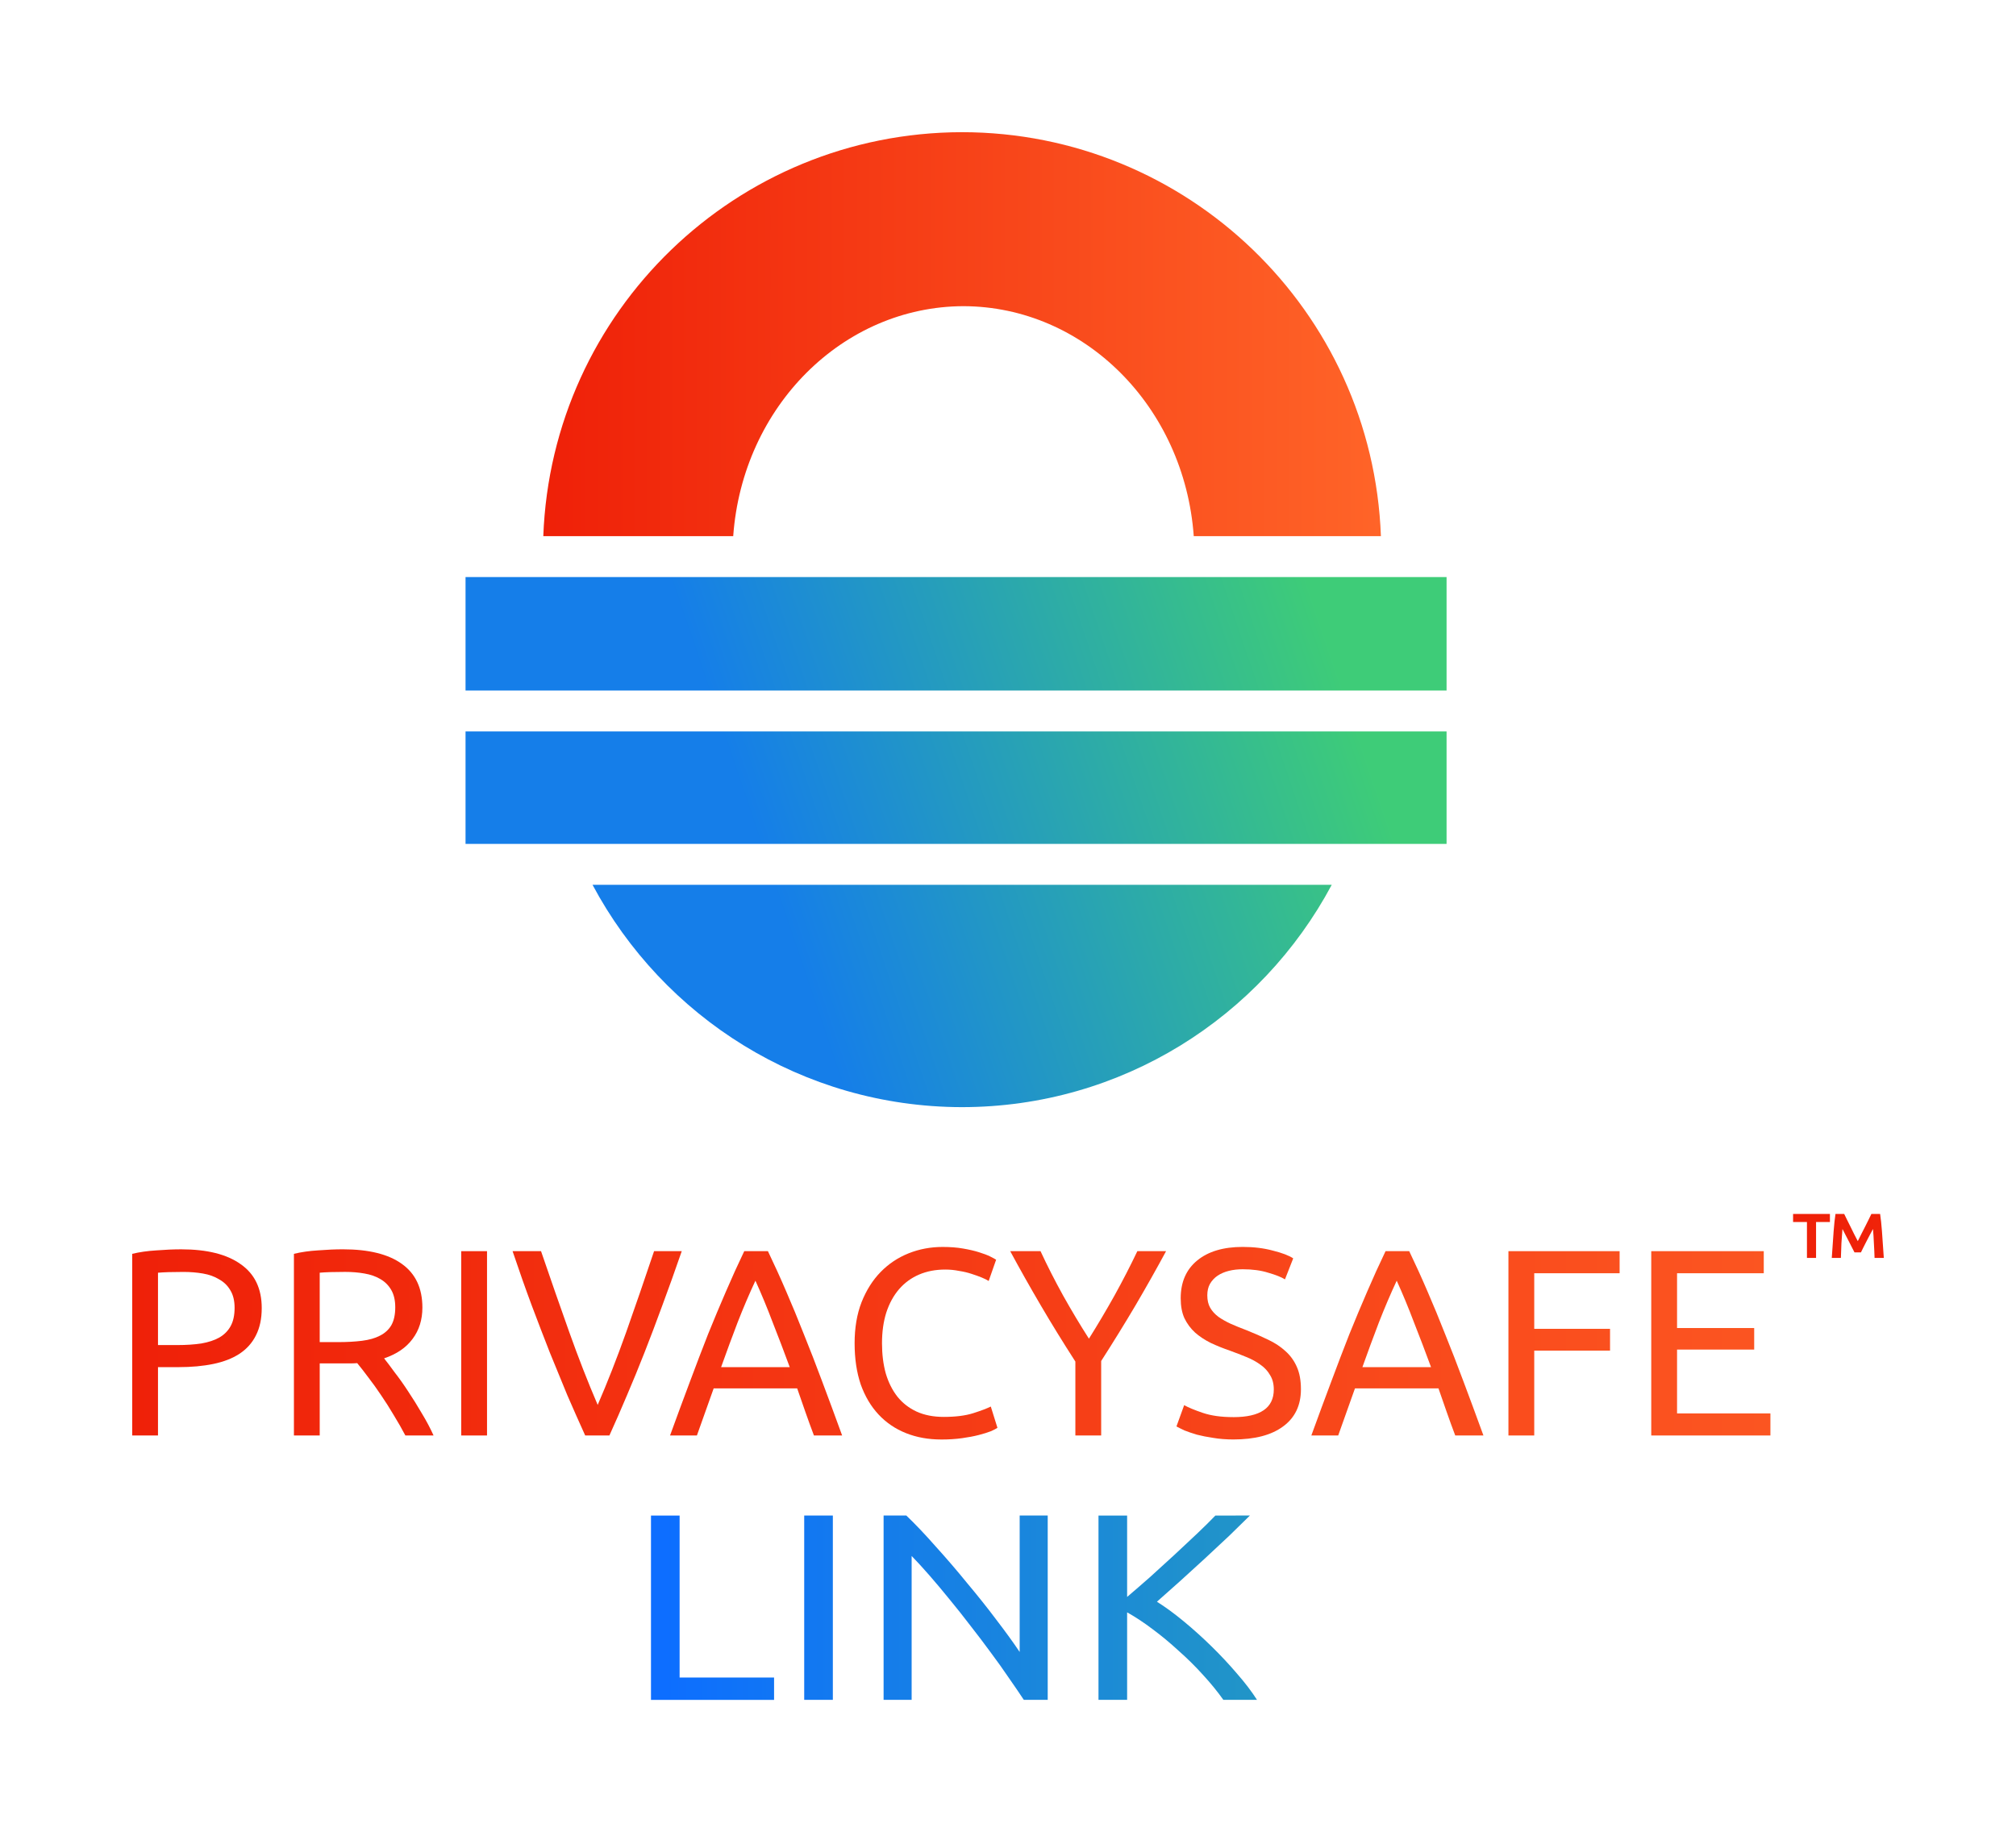
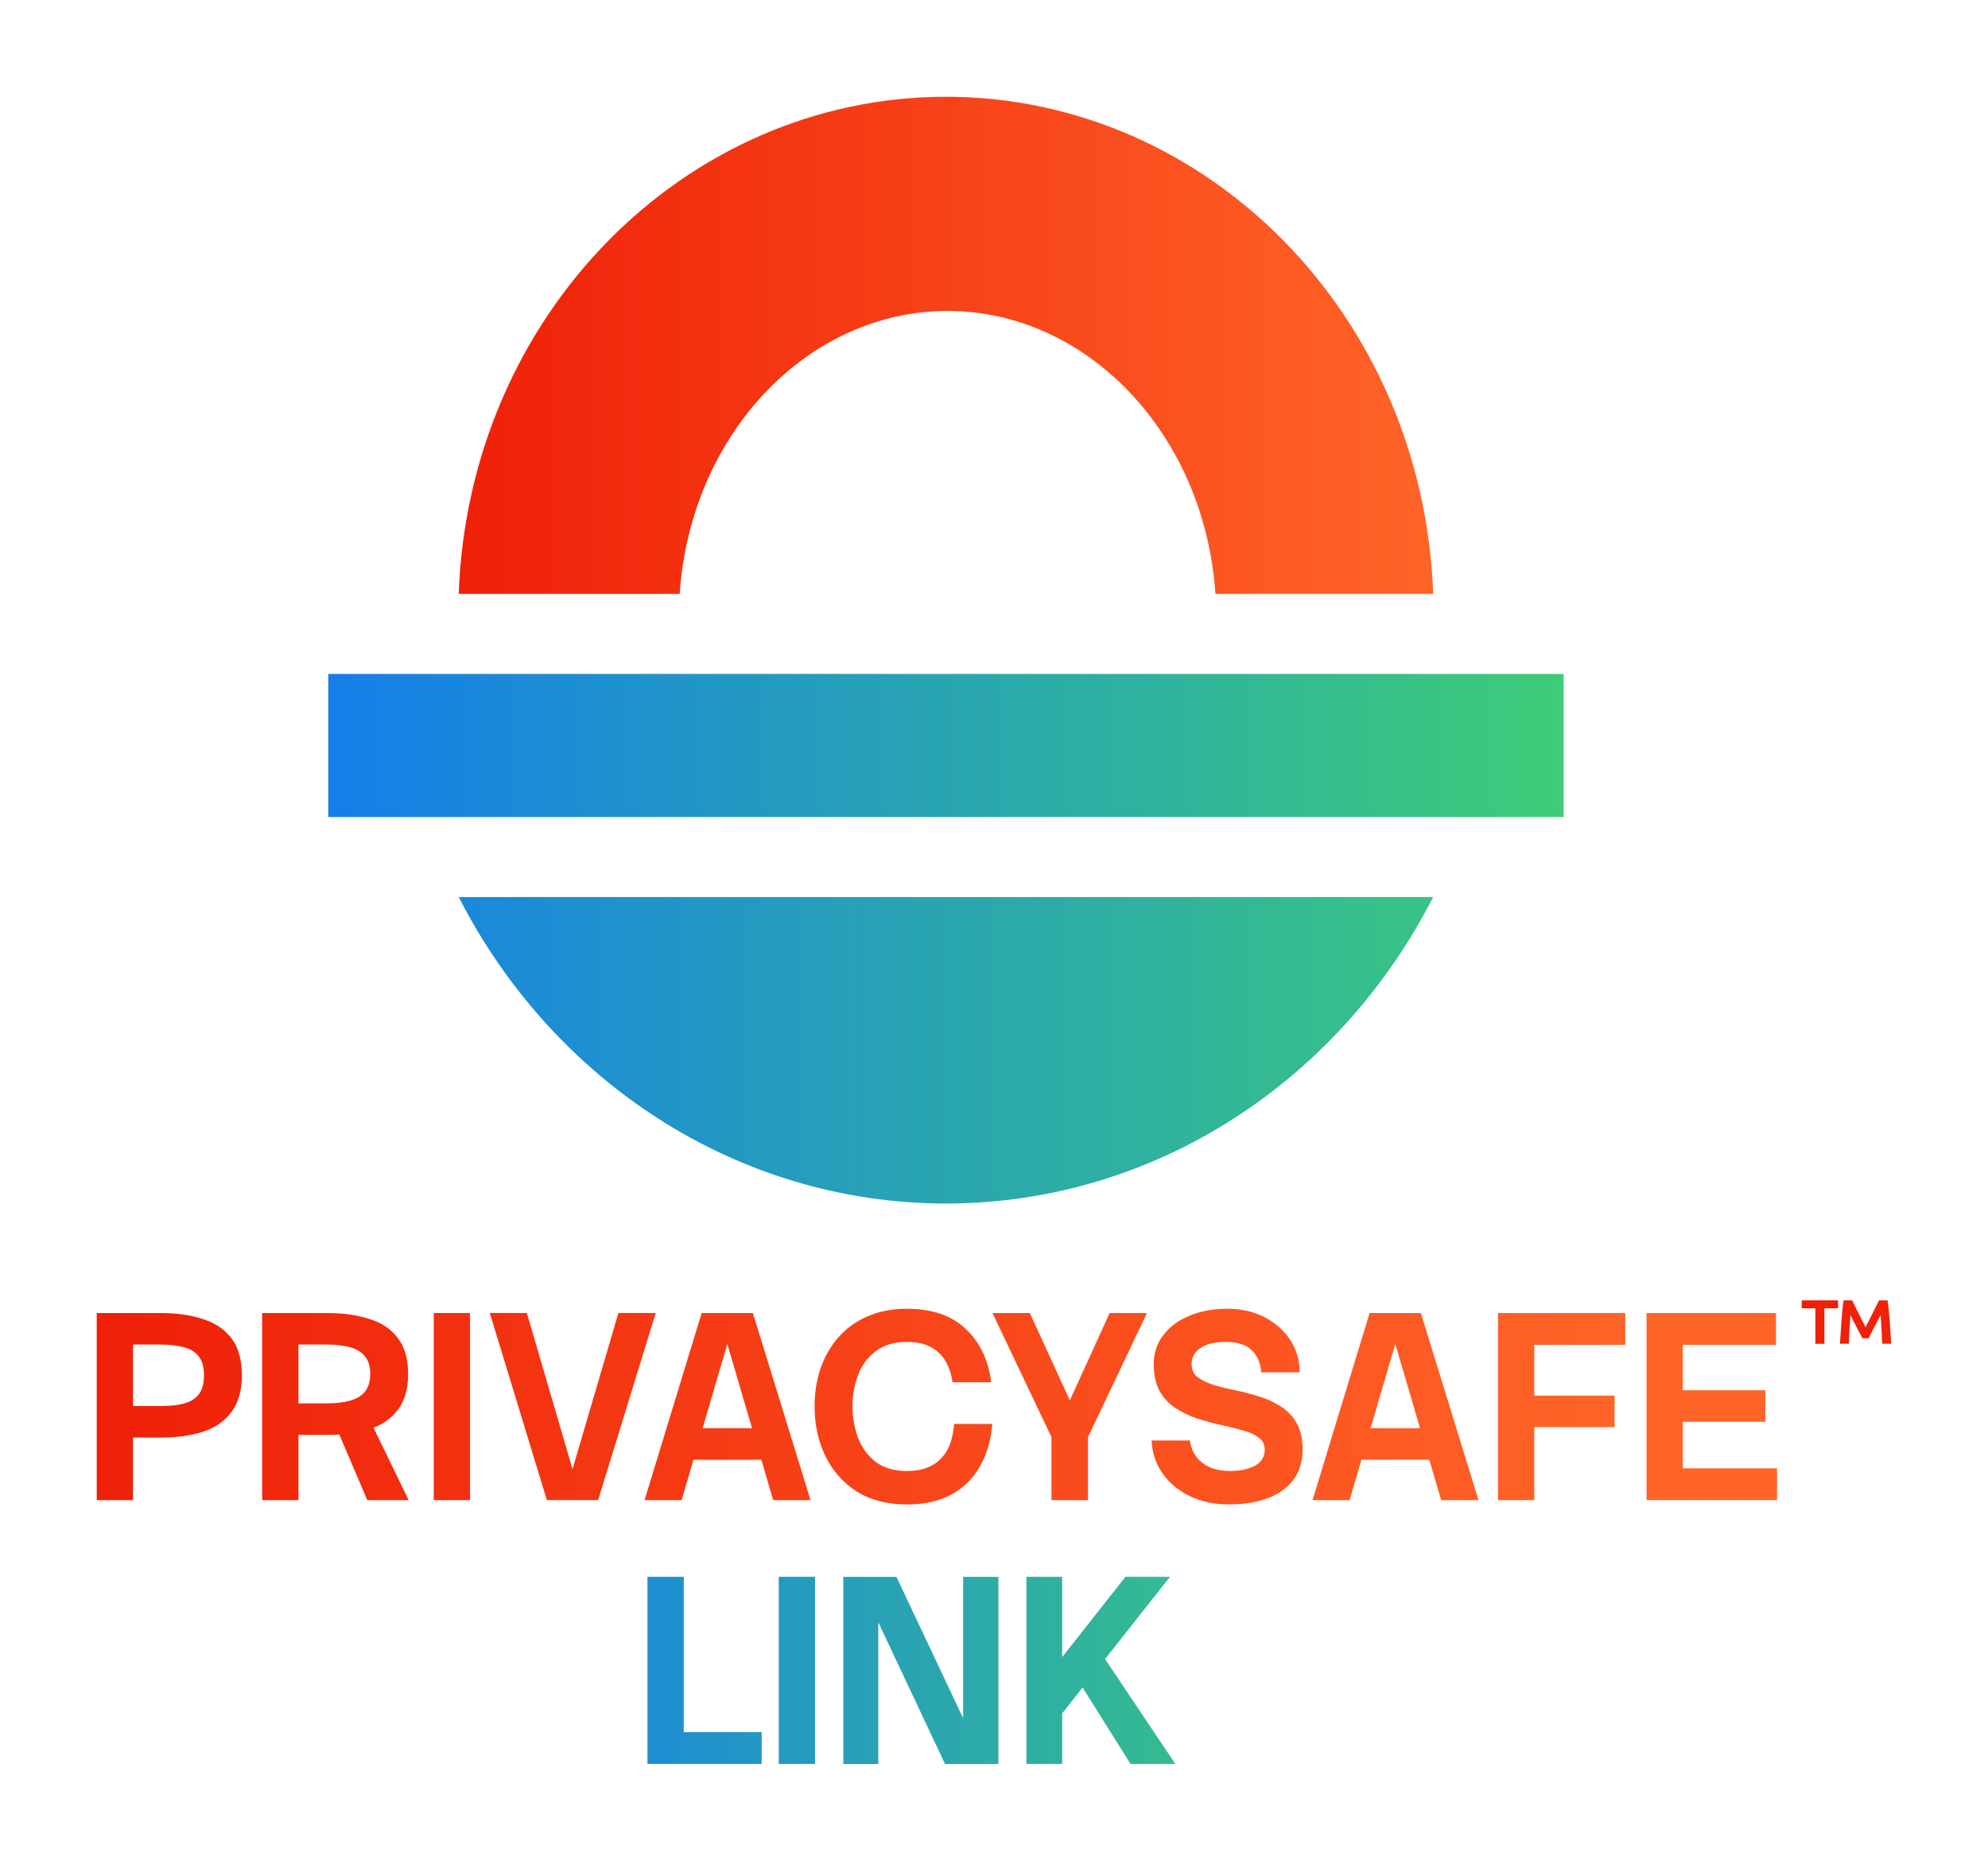
- <svg xmlns="http://www.w3.org/2000/svg" xmlns:xlink="http://www.w3.org/1999/xlink" width="381.26" height="347.25" version="1.1" viewBox="0 0 381.26 347.25">
+ <svg xmlns="http://www.w3.org/2000/svg" xmlns:xlink="http://www.w3.org/1999/xlink" width="205.53" height="192.34" version="1.1" viewBox="0 0 205.53 192.34">
  <defs>
    <linearGradient id="linearGradient5186">
      <stop stop-color="#ef2008" offset="0" />
      <stop stop-color="#ff6428" offset="1" />
    </linearGradient>
-     <linearGradient id="linearGradient964" x1="51.714" x2="210.4" y1="99.77" y2="99.77" gradientTransform="translate(50.827 4.5748)" gradientUnits="userSpaceOnUse" xlink:href="#linearGradient5186" />
-     <linearGradient id="linearGradient888-7" x1="171.37" x2="279.79" y1="186.73" y2="150.06" gradientTransform="translate(-27.823 -26.732)" gradientUnits="userSpaceOnUse">
+     <linearGradient id="linearGradient1884">
      <stop stop-color="#157ee9" offset="0" />
      <stop stop-color="#3ecc78" offset="1" />
    </linearGradient>
-     <linearGradient id="linearGradient1160">
-       <stop stop-color="#0d6eff" offset="0" />
-       <stop stop-color="#45da64" offset="1" />
-     </linearGradient>
-     <linearGradient id="linearGradient902" x1="225.77" x2="1111.2" y1="173.93" y2="173.93" gradientTransform="matrix(.45446 0 0 .45446 -81.538 174.14)" gradientUnits="userSpaceOnUse" xlink:href="#linearGradient5186" />
-     <linearGradient id="linearGradient935" x1="239.1" x2="855.44" y1="174.31" y2="174.31" gradientTransform="matrix(.50433 0 0 .45445 4.8886 224.14)" gradientUnits="userSpaceOnUse" xlink:href="#linearGradient1160" />
-     <linearGradient id="linearGradient947" x1="225.77" x2="1111.2" y1="173.93" y2="173.93" gradientTransform="matrix(.47133 0 0 .47133 232.53 145.94)" gradientUnits="userSpaceOnUse" xlink:href="#linearGradient5186" />
+     <linearGradient id="linearGradient5031" x1="177.47" x2="1418.8" y1="85.938" y2="85.938" gradientTransform="matrix(.12617 0 0 .12636 -12.391 134.54)" gradientUnits="userSpaceOnUse" xlink:href="#linearGradient5186" />
+     <linearGradient id="linearGradient5363" x1="225.77" x2="1111.2" y1="173.93" y2="173.93" gradientTransform="matrix(.47133 0 0 .47133 242.21 159.16)" gradientUnits="userSpaceOnUse" xlink:href="#linearGradient5186" />
+     <linearGradient id="linearGradient30106-2" x1="90.814" x2="267.72" y1="313.46" y2="313.46" gradientTransform="translate(.26268 .0061795)" gradientUnits="userSpaceOnUse" xlink:href="#linearGradient1884" />
+     <linearGradient id="linearGradient10645-1" x1="51.714" x2="210.4" y1="99.77" y2="99.77" gradientTransform="matrix(.69714 0 0 .73736 -14.608 -14.821)" gradientUnits="userSpaceOnUse" xlink:href="#linearGradient5186" />
+     <linearGradient id="linearGradient11950-3" x1="115.86" x2="301.39" y1="186" y2="186" gradientTransform="matrix(.75461 0 0 .75558 -80.625 -37.021)" gradientUnits="userSpaceOnUse" xlink:href="#linearGradient1884" />
+     <linearGradient id="linearGradient11952-3" x1="115.86" x2="301.39" y1="186" y2="186" gradientTransform="matrix(.78995 0 0 .82597 -88.909 -69.381)" gradientUnits="userSpaceOnUse" xlink:href="#linearGradient1884" />
  </defs>
-   <g fill="url(#linearGradient902)" stroke-width="1.258">
-     <path d="m34.256 236.29q7.344 0 11.268 2.817 3.974 2.767 3.974 8.3 0 3.018-1.107 5.181-1.056 2.113-3.119 3.471-2.012 1.308-4.93 1.911-2.918 0.604-6.59 0.604h-3.873v12.928h-4.879v-34.357q2.062-0.503 4.578-0.654 2.566-0.201 4.678-0.201zm0.402 4.276q-3.119 0-4.779 0.151v13.682h3.672q2.515 0 4.527-0.302 2.012-0.352 3.37-1.107 1.409-0.805 2.163-2.163t0.755-3.471q0-2.012-0.805-3.32-0.755-1.308-2.113-2.062-1.308-0.805-3.068-1.107t-3.722-0.302z" />
-     <path d="m72.637 256.91q0.805 1.006 2.012 2.666 1.258 1.61 2.566 3.622 1.308 1.962 2.566 4.125 1.308 2.163 2.213 4.175h-5.332q-1.006-1.911-2.213-3.873-1.157-1.962-2.364-3.722-1.207-1.811-2.415-3.37-1.157-1.559-2.113-2.716-0.654 0.05-1.358 0.05-0.654 0-1.358 0h-4.376v13.632h-4.879v-34.357q2.062-0.503 4.578-0.654 2.566-0.201 4.678-0.201 7.344 0 11.167 2.767 3.873 2.767 3.873 8.25 0 3.471-1.861 5.936-1.811 2.465-5.382 3.672zm-7.395-16.349q-3.119 0-4.779 0.151v13.129h3.471q2.515 0 4.527-0.252 2.012-0.252 3.37-0.956 1.409-0.704 2.163-1.962 0.755-1.308 0.755-3.421 0-1.962-0.755-3.27-0.755-1.308-2.062-2.062-1.258-0.755-3.018-1.056-1.71-0.302-3.672-0.302z" />
-     <path d="m87.225 236.64h4.879v34.86h-4.879z" />
-     <path d="m128.93 236.64q-1.911 5.533-3.672 10.262-1.71 4.678-3.37 8.904t-3.32 8.099q-1.61 3.823-3.32 7.596h-4.578q-1.71-3.773-3.37-7.596-1.61-3.873-3.32-8.099-1.66-4.226-3.421-8.904-1.761-4.729-3.622-10.262h5.382q2.716 7.948 5.332 15.292 2.616 7.344 5.382 13.783 2.767-6.388 5.382-13.733 2.616-7.395 5.282-15.342z" />
-     <path d="m153.93 271.5q-0.855-2.264-1.61-4.427-0.755-2.213-1.559-4.477h-15.795l-3.169 8.904h-5.081q2.012-5.533 3.773-10.212 1.761-4.729 3.421-8.954 1.71-4.226 3.37-8.049 1.66-3.873 3.471-7.646h4.477q1.811 3.773 3.471 7.646 1.66 3.823 3.32 8.049 1.71 4.226 3.471 8.954 1.761 4.678 3.773 10.212zm-4.578-12.928q-1.61-4.376-3.219-8.451-1.559-4.125-3.27-7.898-1.761 3.773-3.37 7.898-1.559 4.075-3.119 8.451z" />
-     <path d="m178.02 272.26q-3.672 0-6.69-1.207-3.018-1.207-5.181-3.521-2.163-2.314-3.37-5.684-1.157-3.421-1.157-7.797 0-4.376 1.308-7.747 1.358-3.421 3.622-5.735 2.264-2.314 5.282-3.521 3.018-1.207 6.439-1.207 2.163 0 3.873 0.302 1.761 0.302 3.018 0.704 1.308 0.402 2.113 0.805 0.805 0.402 1.107 0.604l-1.409 4.024q-0.453-0.302-1.308-0.654-0.855-0.352-1.962-0.704-1.056-0.352-2.364-0.553-1.258-0.252-2.566-0.252-2.767 0-4.98 0.956t-3.773 2.767q-1.559 1.811-2.415 4.427-0.805 2.566-0.805 5.785 0 3.119 0.704 5.684 0.755 2.566 2.213 4.427 1.459 1.811 3.622 2.817 2.213 1.006 5.131 1.006 3.37 0 5.584-0.704 2.213-0.704 3.32-1.258l1.258 4.024q-0.352 0.252-1.258 0.654-0.905 0.352-2.264 0.704-1.358 0.352-3.169 0.604-1.811 0.252-3.924 0.252z" />
-     <path d="m203.37 271.5v-13.984q-3.471-5.382-6.539-10.614-3.068-5.231-5.785-10.262h5.735q1.911 4.125 4.276 8.401 2.364 4.226 4.879 8.149 2.465-3.924 4.829-8.149 2.364-4.276 4.326-8.401h5.433q-2.716 5.03-5.785 10.262-3.068 5.181-6.489 10.513v14.085z" />
-     <path d="m233.25 268.03q7.646 0 7.646-5.231 0-1.61-0.704-2.716-0.654-1.157-1.811-1.962-1.157-0.855-2.666-1.459-1.459-0.604-3.119-1.207-1.911-0.654-3.622-1.459-1.71-0.855-2.968-1.962-1.258-1.157-2.012-2.716-0.704-1.559-0.704-3.773 0-4.578 3.119-7.143t8.602-2.566q3.169 0 5.735 0.704 2.616 0.654 3.823 1.459l-1.559 3.974q-1.056-0.654-3.169-1.258-2.062-0.654-4.829-0.654-1.409 0-2.616 0.302-1.207 0.302-2.113 0.905-0.905 0.604-1.459 1.559-0.503 0.905-0.503 2.163 0 1.409 0.553 2.364 0.553 0.956 1.559 1.71 1.006 0.704 2.314 1.308 1.358 0.604 2.968 1.207 2.264 0.905 4.125 1.811 1.911 0.905 3.27 2.163 1.409 1.258 2.163 3.018 0.755 1.71 0.755 4.175 0 4.578-3.37 7.042-3.32 2.465-9.407 2.465-2.062 0-3.823-0.302-1.71-0.252-3.068-0.604-1.358-0.402-2.364-0.805-0.956-0.453-1.509-0.755l1.459-4.024q1.157 0.654 3.521 1.459t5.785 0.805z" />
-     <path d="m275.21 271.5q-0.855-2.264-1.61-4.427-0.755-2.213-1.559-4.477h-15.795l-3.169 8.904h-5.081q2.012-5.533 3.773-10.212 1.761-4.729 3.421-8.954 1.71-4.226 3.37-8.049 1.66-3.873 3.471-7.646h4.477q1.811 3.773 3.471 7.646 1.66 3.823 3.32 8.049 1.71 4.226 3.471 8.954 1.761 4.678 3.773 10.212zm-4.578-12.928q-1.61-4.376-3.219-8.451-1.559-4.125-3.27-7.898-1.761 3.773-3.37 7.898-1.559 4.075-3.119 8.451z" />
-     <path d="m285.27 271.5v-34.86h21.027v4.175h-16.147v10.513h14.336v4.125h-14.336v16.047z" />
-     <path d="m312.28 271.5v-34.86h21.278v4.175h-16.399v10.362h14.588v4.075h-14.588v12.073h17.656v4.175z" />
+   <g fill="url(#linearGradient5031)">
+     <path d="m10 135.73h3.752v19.341h-3.752zm1.517 9.615h5.076v3.26h-5.076zm5.076 0q1.407 0 2.4-0.249 1.021-0.276 1.545-0.939 0.552-0.691 0.552-1.989 0-1.299-0.552-1.962-0.524-0.691-1.545-0.939-0.993-0.276-2.4-0.276v-3.26q2.538 0 4.414 0.635 1.904 0.608 2.952 2.017 1.048 1.409 1.048 3.785 0 2.321-1.048 3.758-1.048 1.437-2.952 2.072-1.876 0.608-4.414 0.608zm-5.076-9.615h5.076v3.26h-5.076z" />
+     <path d="m27.105 135.73h3.752v19.341h-3.752zm1.517 9.339h5.159v3.26h-5.159zm5.159 0q1.407 0 2.4-0.276 1.021-0.276 1.545-0.939 0.552-0.663 0.552-1.824 0-1.188-0.552-1.824-0.524-0.663-1.545-0.939-0.993-0.276-2.4-0.276v-3.26q2.51 0 4.386 0.608 1.904 0.58 2.952 1.962 1.076 1.381 1.076 3.73 0 2.321-1.076 3.73-1.048 1.381-2.952 1.989-1.876 0.58-4.386 0.58zm-5.159-9.339h5.159v3.26h-5.159zm5.545 10.417h3.752l4.331 8.925h-4.276z" />
+     <path d="m44.844 135.73h3.752v19.341h-3.752z" />
+     <path d="m56.541 155.07-5.904-19.341h3.835l5.656 19.341zm5.297 0h-3.587l5.683-19.341h3.862z" />
+     <path d="m72.542 135.73h3.587l-5.656 19.341h-3.835zm5.297 0 5.959 19.341h-3.862l-5.683-19.341zm-7.863 11.909h10.401v3.26h-10.401z" />
+     <path d="m102.59 147.2q-0.193 2.487-1.269 4.366-1.048 1.879-2.952 2.929-1.876 1.022-4.607 1.022-3.062 0-5.214-1.354-2.124-1.381-3.228-3.675t-1.103-5.112q0-2.072 0.607-3.896 0.635-1.851 1.848-3.233 1.214-1.381 2.979-2.155 1.793-0.801 4.111-0.801 3.89 0 6.069 2.072 2.207 2.045 2.648 5.526h-4q-0.138-0.939-0.469-1.685-0.331-0.774-0.91-1.326-0.552-0.553-1.379-0.857-0.828-0.304-1.959-0.304-1.959 0-3.228 0.967-1.242 0.939-1.821 2.459-0.579 1.52-0.579 3.233t0.579 3.26q0.579 1.52 1.821 2.487 1.269 0.939 3.228 0.939 1.242 0 2.124-0.359 0.883-0.359 1.462-0.995 0.607-0.663 0.91-1.547 0.303-0.884 0.386-1.962z" />
+     <path d="m109.23 149.66-6.621-13.926h3.862l4.635 10.113h-0.993l4.607-10.113h3.862l-6.621 13.926zm-0.524-4.089h3.78v9.505h-3.78z" />
+     <path d="m123.03 148.91q0.11 0.967 0.662 1.685 0.552 0.718 1.435 1.105 0.91 0.359 2.042 0.359 1.517 0 2.538-0.525 1.048-0.553 1.048-1.685 0-0.801-0.635-1.243-0.607-0.47-1.655-0.746-1.021-0.304-2.235-0.553-1.214-0.276-2.455-0.663-1.214-0.414-2.235-1.078-1.021-0.663-1.655-1.768-0.607-1.105-0.607-2.818 0-1.658 0.966-2.929 0.966-1.299 2.676-2.017 1.738-0.746 3.973-0.746 2.124 0 3.807 0.857 1.683 0.857 2.676 2.349 0.993 1.492 0.993 3.371h-3.973q-0.11-1.492-1.021-2.321-0.883-0.829-2.621-0.829-1.738 0-2.648 0.635-0.91 0.635-0.91 1.63 0 0.884 0.607 1.381 0.635 0.47 1.655 0.801 1.021 0.304 2.235 0.553 1.242 0.249 2.455 0.635 1.214 0.359 2.235 1.022 1.048 0.635 1.655 1.713 0.635 1.078 0.635 2.763 0 2.68-2.014 4.172-2.014 1.492-5.656 1.492-2.235 0-4-0.857-1.766-0.857-2.814-2.349-1.048-1.492-1.131-3.398z" />
+     <path d="m141.6 135.73h3.587l-5.656 19.341h-3.835zm5.297 0 5.959 19.341h-3.862l-5.683-19.341zm-7.863 11.909h10.401v3.26h-10.401z" />
+     <path d="m154.87 135.73h3.752v19.341h-3.752zm3.587 8.538h8.47v3.26h-8.47zm-2.069-8.538h11.642v3.288h-11.642z" />
+     <path d="m170.23 155.07v-19.341h13.38v3.288h-9.628v4.697h8.525v3.26h-8.525v4.808h9.739v3.288z" />
  </g>
-   <path d="m181.88 25c-42.614 0.084-77.552 33.815-79.133 76.4h35.916c1.767-24.5 20.72-43.429 43.547-43.492 22.828 0.062 41.782 18.991 43.549 43.492h35.395c-1.583-42.639-36.605-76.392-79.273-76.4z" fill="url(#linearGradient964)" />
-   <path d="m88.041 109.14v21.463h185.53v-21.463zm0 29.203v21.268h185.53v-21.268zm24.018 29.008c13.354 25.015 39.639 41.989 69.826 42.049 30.241-6e-3 56.593-16.992 69.969-42.049z" fill="url(#linearGradient888-7)" />
-   <g fill="url(#linearGradient935)" stroke-width="1.258">
-     <path d="m146.39 317.28v4.225h-23.278v-34.86h5.415v30.634z" />
-     <path d="m152.09 286.64h5.415v34.86h-5.415z" />
-     <path d="m193.62 321.5q-1.228-1.861-2.847-4.175-1.563-2.314-3.405-4.779-1.842-2.515-3.852-5.081-1.954-2.565-3.908-4.93-1.954-2.414-3.796-4.527-1.842-2.113-3.405-3.722v27.214h-5.303v-34.86h4.298q2.624 2.515 5.582 5.885 3.014 3.32 5.917 6.891 2.959 3.521 5.527 6.942 2.624 3.421 4.41 6.087v-25.805h5.303v34.86z" />
-     <path d="m236.38 286.64q-1.73 1.71-3.908 3.823-2.177 2.062-4.577 4.276-2.345 2.163-4.689 4.276-2.345 2.113-4.41 3.924 2.4 1.509 5.08 3.722 2.679 2.213 5.247 4.728 2.568 2.515 4.801 5.131 2.289 2.616 3.796 4.98h-6.364q-1.675-2.364-3.852-4.728-2.177-2.414-4.633-4.577-2.4-2.213-4.912-4.074-2.456-1.861-4.801-3.169v16.55h-5.415v-34.86h5.415v15.393q1.954-1.66 4.298-3.722 2.345-2.113 4.633-4.225 2.289-2.113 4.298-4.024 2.065-1.962 3.461-3.421z" />
+   <g transform="matrix(.53969 0 0 .53969 -1.9705 3.3676)" fill="url(#linearGradient5363)" stroke-width="2.33" aria-label="™">
+     <path d="m355.76 242.83v1.523h-2.622v6.793h-1.723v-6.793h-2.622v-1.523zm9.49 0q0.2 1.274 0.35 3.271 0.15 1.973 0.35 5.044h-1.748q-0.025-0.624-0.05-1.324-0.025-0.724-0.075-1.423-0.025-0.724-0.075-1.423t-0.1-1.299q-0.275 0.474-0.599 1.124-0.325 0.624-0.649 1.249-0.3 0.624-0.599 1.174-0.275 0.549-0.425 0.874h-1.224q-0.15-0.325-0.45-0.874-0.275-0.549-0.599-1.174-0.3-0.624-0.649-1.249-0.325-0.649-0.574-1.124-0.05 0.599-0.1 1.299t-0.1 1.423q-0.025 0.699-0.05 1.423-0.025 0.699-0.05 1.324h-1.723q0.2-3.072 0.35-5.044 0.15-1.998 0.35-3.271h1.648q0.2 0.425 0.499 1.024t0.649 1.299q0.35 0.699 0.699 1.423 0.375 0.724 0.724 1.399 0.325-0.674 0.699-1.399t0.724-1.423q0.35-0.699 0.649-1.299t0.499-1.024z" fill="url(#linearGradient5363)" stroke-width="2.33" />
  </g>
-   <path d="m346.07 229.6v1.523h-2.622v6.793h-1.723v-6.793h-2.622v-1.523zm9.49 0q0.2 1.274 0.35 3.271 0.15 1.973 0.35 5.044h-1.748q-0.025-0.624-0.05-1.324-0.025-0.724-0.075-1.423-0.025-0.724-0.075-1.423-0.05-0.699-0.1-1.299-0.275 0.474-0.599 1.124-0.325 0.624-0.649 1.249-0.3 0.624-0.599 1.174-0.275 0.549-0.425 0.874h-1.224q-0.15-0.325-0.45-0.874-0.275-0.549-0.599-1.174-0.3-0.624-0.649-1.249-0.325-0.649-0.574-1.124-0.05 0.599-0.1 1.299-0.05 0.699-0.1 1.423-0.025 0.699-0.05 1.423-0.025 0.699-0.05 1.324h-1.723q0.2-3.072 0.35-5.044 0.15-1.998 0.35-3.271h1.648q0.2 0.425 0.499 1.024t0.649 1.299q0.35 0.699 0.699 1.423 0.375 0.724 0.724 1.399 0.325-0.674 0.699-1.399t0.724-1.423q0.35-0.699 0.649-1.299t0.499-1.024z" fill="url(#linearGradient947)" stroke-width="1.258" />
+   <g transform="matrix(.53928 0 0 .5401 -1.9705 3.3676)" fill="url(#linearGradient30106-2)" stroke-width="1.853" aria-label="LINK">
+     <path d="m127.78 295.56h6.957v35.81h-6.957zm6.651 29.723h15.245v6.088h-15.245z" />
+     <path d="m152.95 295.56h6.957v35.81h-6.957z" />
+     <path d="m184.82 331.38-16.882-35.81h7.571l16.933 35.81zm-19.491-35.81h6.702v35.81h-6.702zm22.97 0h6.753v35.81h-6.753z" />
+     <path d="m200.43 295.56h6.855v35.81h-6.855zm27.523 0-23.226 29.365-3.53-6.292 18.212-23.072zm-14.222 13.096 15.245 22.714h-8.595l-10.794-17.189z" />
+   </g>
+   <g transform="matrix(.91227 0 0 .91227 27.73 9.7812)" stroke-width="1.096">
+     <path d="m76.758 0.24c-29.708 0.062-54.065 24.934-55.167 56.335h25.038c1.232-18.065 14.445-32.023 30.358-32.069 15.914 0.046 29.128 14.004 30.36 32.069h24.675c-1.104-31.441-25.519-56.328-55.265-56.335z" fill="url(#linearGradient10645-1)" />
+     <path d="m6.807 65.642v16.217l140 8e-6v-16.217z" fill="url(#linearGradient11950-3)" />
+     <path d="m21.591 90.926c10.549 20.662 31.313 34.682 55.159 34.731 23.889-5e-3 44.705-14.035 55.272-34.731z" fill="url(#linearGradient11952-3)" />
+   </g>
</svg>
